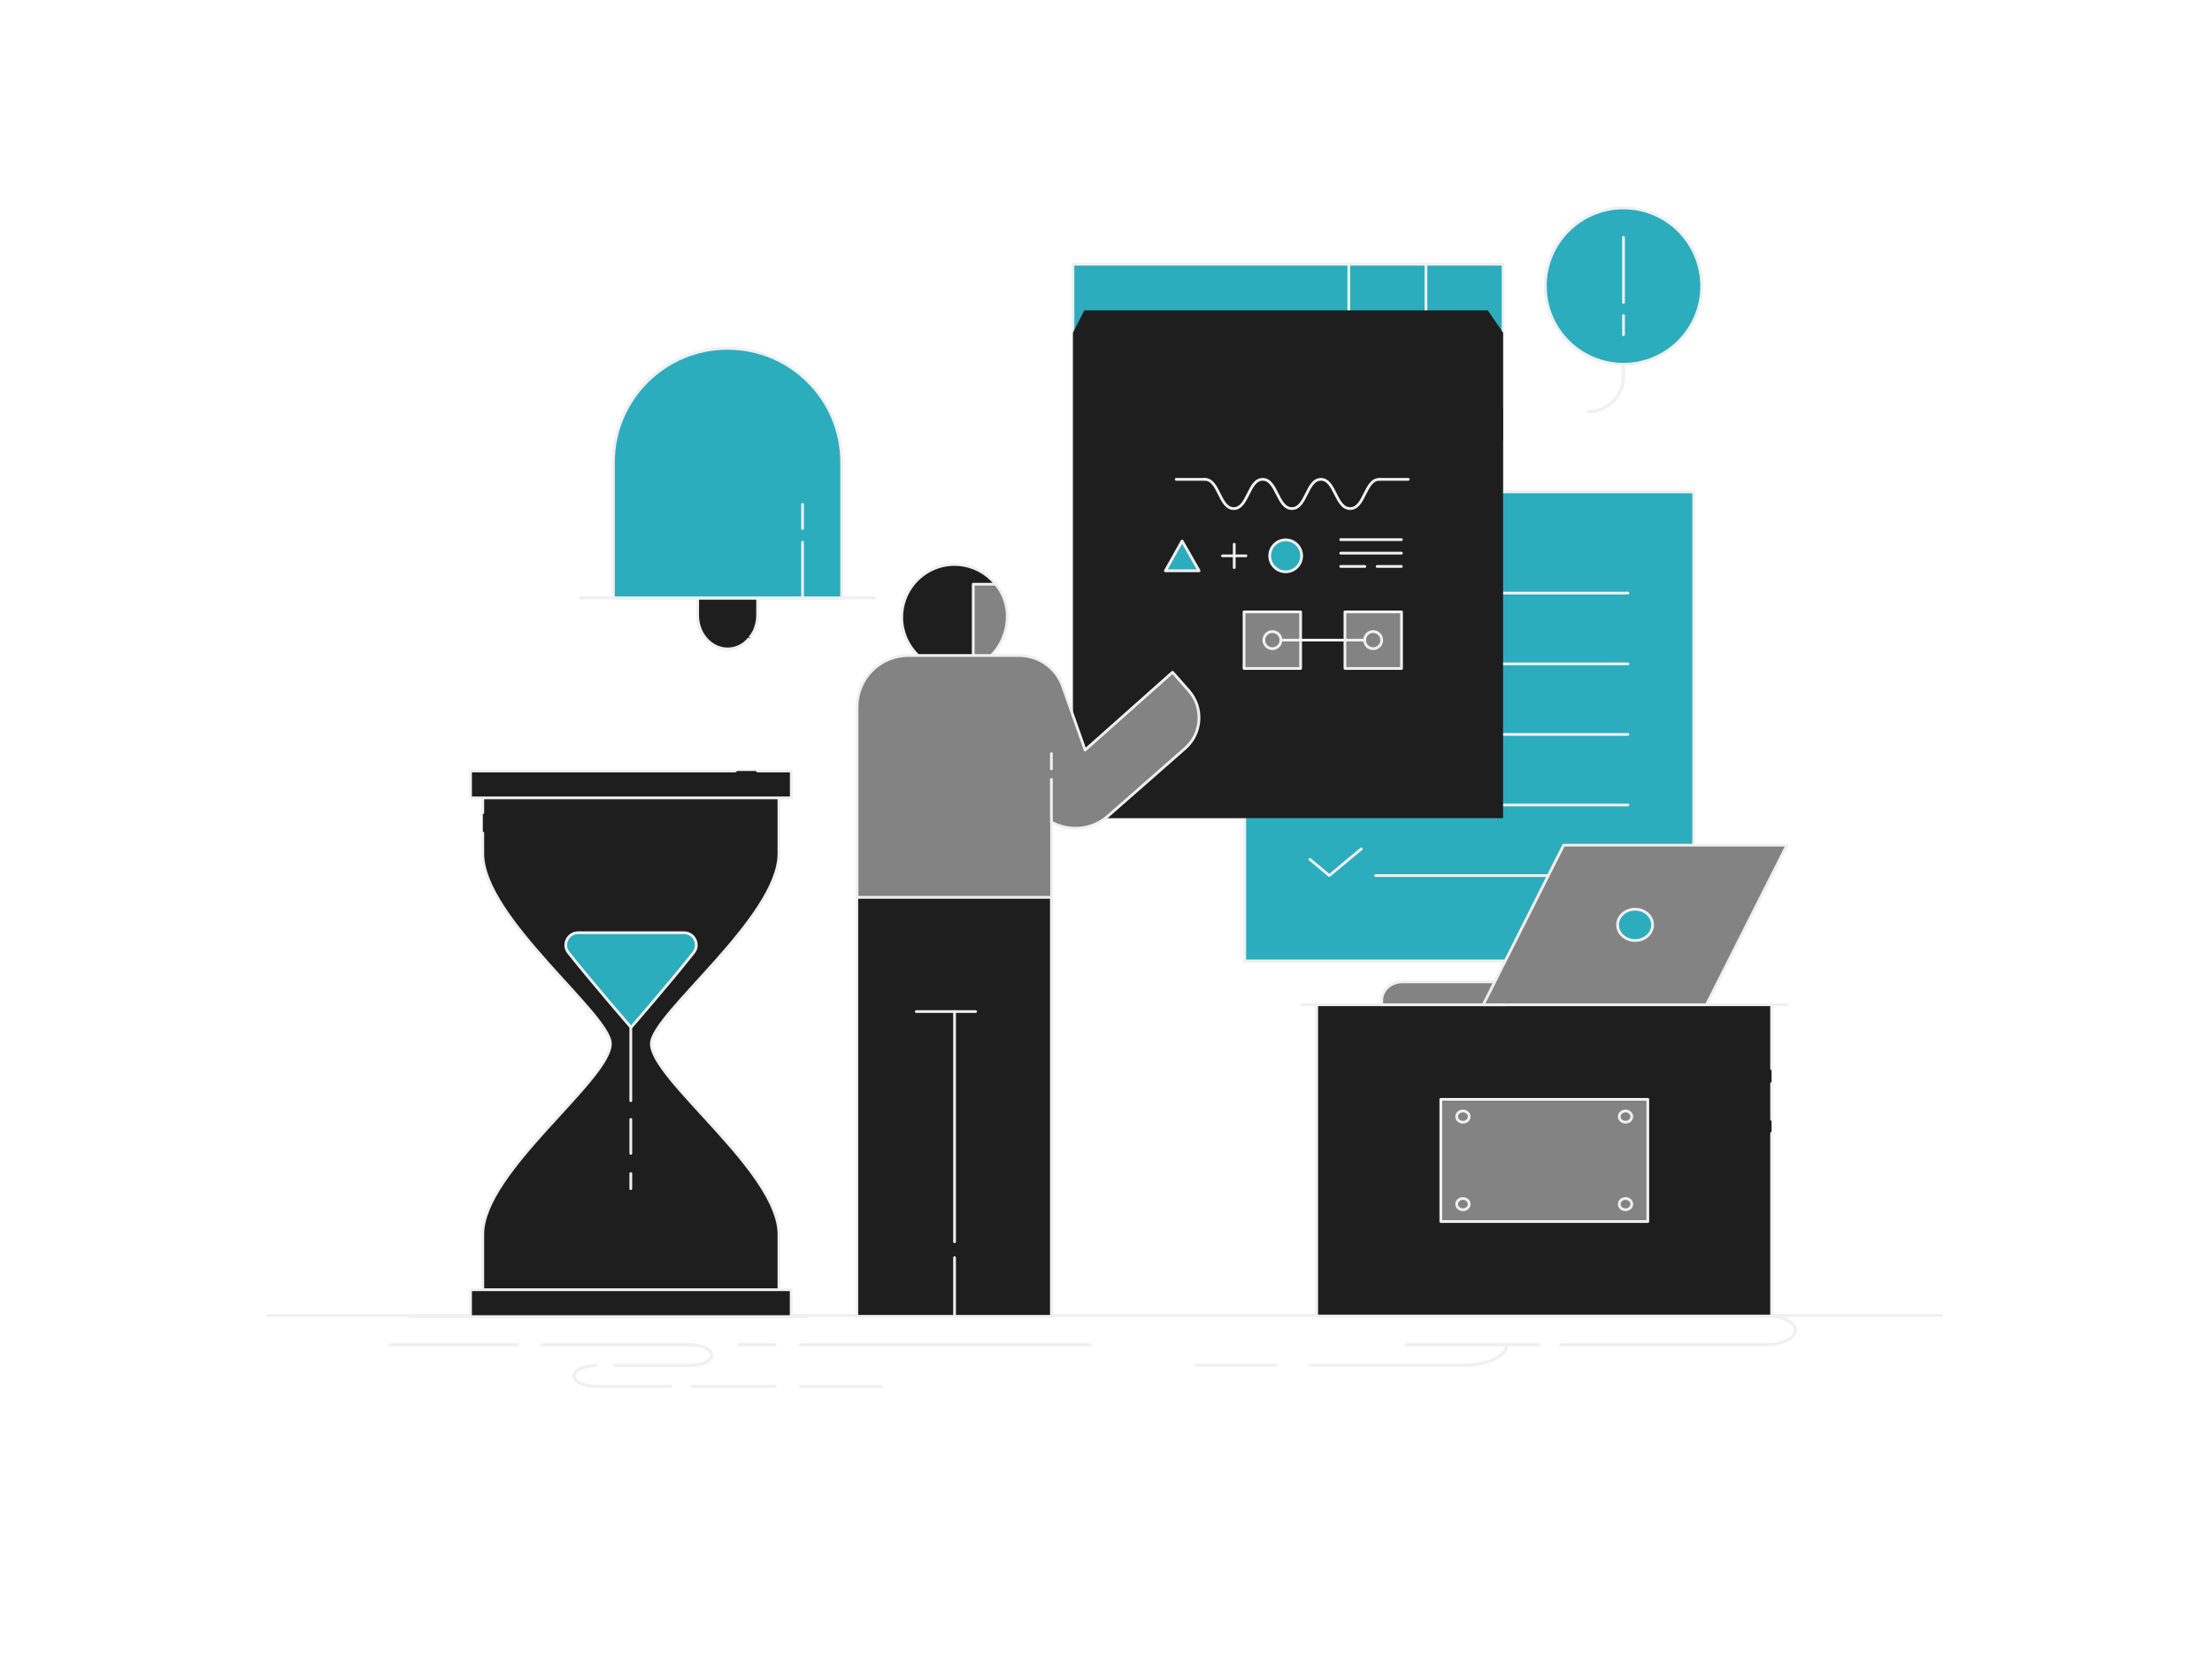
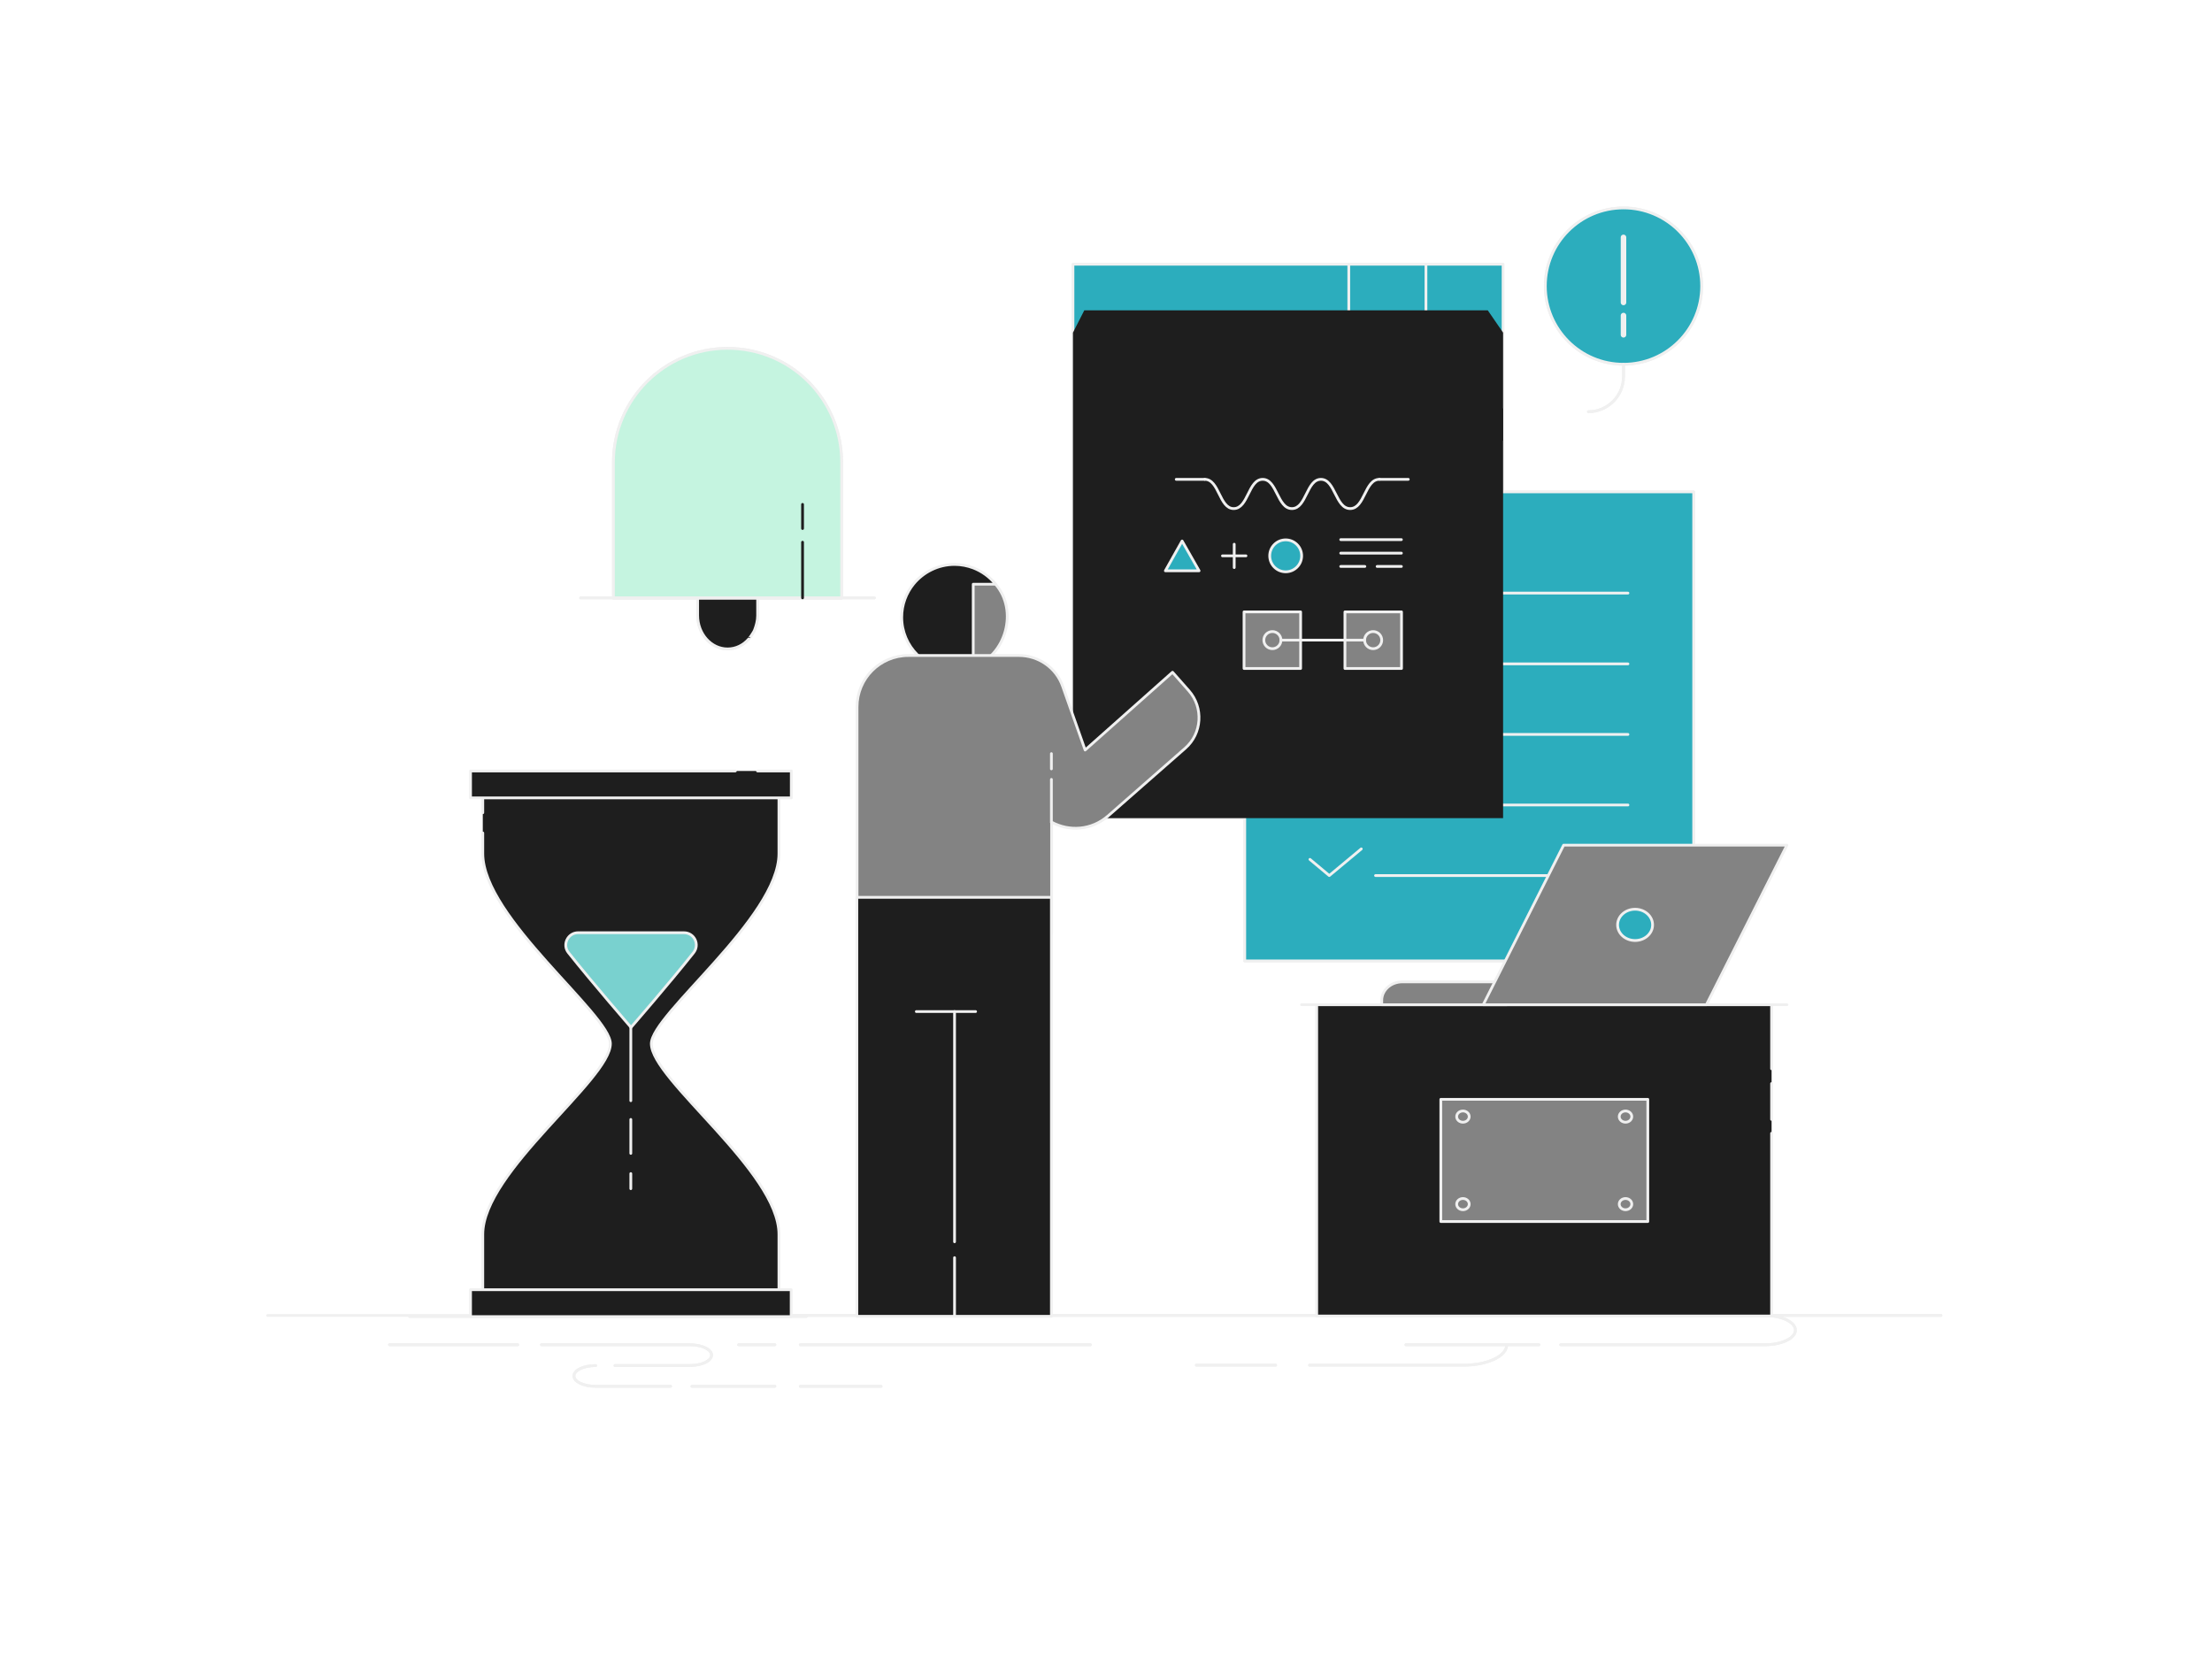
<svg xmlns="http://www.w3.org/2000/svg" height="1200" width="1600" version="1.1">
  <g>
    <path stroke="#f0f0f0" stroke-width="2" stroke-linecap="round" stroke-linejoin="round" opacity="1" fill="none" d="M193.54 951.5H478.09" />
    <path stroke="#f0f0f0" stroke-width="2" stroke-linecap="round" stroke-linejoin="round" opacity="1" fill="none" d="M494.53 951.5H683.76" />
    <path stroke="#f0f0f0" stroke-width="2" stroke-linecap="round" stroke-linejoin="round" opacity="1" fill="none" d="M1128.9 972.71H1276.47C1288.77 972.71 1298.66 968 1298.66 962.13 1298.66 956.26 1288.77 951.55 1276.47 951.55" />
    <path stroke="#f0f0f0" stroke-width="2" stroke-linecap="round" stroke-linejoin="round" opacity="1" fill="none" d="M947.23 987.47H1058.89C1075.94 987.47 1089.86 980.88 1089.86 972.71" />
    <path stroke="#f0f0f0" stroke-width="2" stroke-linecap="round" stroke-linejoin="round" opacity="1" fill="none" d="M865.33 987.47H922.72" />
    <path stroke="#f0f0f0" stroke-width="2" stroke-linecap="round" stroke-linejoin="round" opacity="1" fill="none" d="M1113.16 972.71H1016.93" />
    <path stroke="#f0f0f0" stroke-width="2" stroke-linecap="round" stroke-linejoin="round" opacity="1" fill="none" d="M788.77 972.71H578.86" />
    <path stroke="#f0f0f0" stroke-width="2" stroke-linecap="round" stroke-linejoin="round" opacity="1" fill="none" d="M560.5 972.71H534.27" />
    <path stroke="#f0f0f0" stroke-width="2" stroke-linecap="round" stroke-linejoin="round" opacity="1" fill="none" d="M374.5 972.71H281.7" />
    <path stroke="#f0f0f0" stroke-width="2" stroke-linecap="round" stroke-linejoin="round" opacity="1" fill="none" d="M391.64 972.71H498.97C507.74 972.71 514.7 976.07 514.7 980.21 514.7 984.39 507.64 987.71 498.97 987.71H444.8" />
    <path stroke="#f0f0f0" stroke-width="2" stroke-linecap="round" stroke-linejoin="round" opacity="1" fill="none" d="M485.05 1002.76H430.88C422.11 1002.76 415.15 999.39 415.15 995.26 415.15 991.08 422.21 987.76 430.88 987.76" />
    <path stroke="#f0f0f0" stroke-width="2" stroke-linecap="round" stroke-linejoin="round" opacity="1" fill="none" d="M500.48 1002.76H560.5" />
    <path stroke="#f0f0f0" stroke-width="2" stroke-linecap="round" stroke-linejoin="round" opacity="1" fill="none" d="M578.86 1002.76H637.36" />
    <path stroke="#f0f0f0" stroke-width="2" stroke-linecap="round" stroke-linejoin="round" opacity="1" fill="none" d="M700.5 951.5H1403.97" />
  </g>
  <g>
    <path fill="#1e1e1e" stroke="#f0f0f0" stroke-width="2" stroke-linecap="round" stroke-linejoin="round" opacity="1" d="M545.84 455.6C547.01 452.48 548.02 448.98 548.02 445.24V428.18H504.63V445.16C504.63 458.56 514.37 469.39 526.29 469.39 532.37 469.39 537.82 466.58 541.64 462.14 541.71 462.22 545.22 457.39 545.84 455.6Z" />
-     <path fill="#2cadbd" stroke="#f0f0f0" stroke-width="2" stroke-linecap="round" stroke-linejoin="round" opacity="1" d="M526.21 251.97C480.64 251.97 443.71 288.97 443.71 334.46V432.7H608.79V334.46C608.79 288.74 571.94 251.97 526.21 251.97Z" />
+     <path fill="#1e1e1e" stroke="#f0f0f0" stroke-width="2" stroke-linecap="round" stroke-linejoin="round" opacity="1" d="M526.21 251.97C480.64 251.97 443.71 288.97 443.71 334.46V432.7H608.79V334.46C608.79 288.74 571.94 251.97 526.21 251.97Z" />
    <path stroke="#f0f0f0" stroke-width="2" stroke-linecap="round" stroke-linejoin="round" opacity="1" fill="none" d="M419.96 432.46H632.54" />
    <path stroke="#f0f0f0" stroke-width="2" stroke-linecap="round" stroke-linejoin="round" opacity="1" fill="none" d="M580.51 432.46V392.19" />
    <path stroke="#f0f0f0" stroke-width="2" stroke-linecap="round" stroke-linejoin="round" opacity="1" fill="none" d="M580.51 382.29V364.84" />
  </g>
  <g>
    <path fill="#2cadbd" stroke="#f0f0f0" stroke-width="2" stroke-linecap="round" stroke-linejoin="round" opacity="1" d="M1174.32 263.47C1143.09 263.47 1117.78 238.16 1117.78 206.93 1117.78 175.71 1143.09 150.4 1174.32 150.4 1205.55 150.4 1230.86 175.71 1230.86 206.93 1230.86 238.16 1205.55 263.47 1174.32 263.47Z" />
    <path stroke="#f0f0f0" stroke-width="2" stroke-linecap="round" stroke-linejoin="round" opacity="1" fill="none" d="M1174.32 263.47V272.39C1174.32 286.41 1162.94 297.8 1148.92 297.8" />
    <path stroke="#f0f0f0" stroke-width="2" stroke-linecap="round" stroke-linejoin="round" opacity="1" fill="none" d="M1174.32 242.17V228.24" />
    <path stroke="#f0f0f0" stroke-width="2" stroke-linecap="round" stroke-linejoin="round" opacity="1" fill="none" d="M1174.32 218.77V171.7" />
  </g>
  <g>
    <path fill="#2cadbd" opacity="1" stroke-width="2" stroke="none" d="M900.36 405.45V355.79H1225.08V695.07H900.36V452.38" />
    <path stroke="#f0f0f0" stroke-width="2" stroke-linecap="round" stroke-linejoin="round" opacity="1" fill="none" d="M900.36 405.45V355.79H1225.08V695.07H900.36V452.38" />
    <path stroke="#f0f0f0" stroke-width="2" stroke-linecap="round" stroke-linejoin="round" opacity="1" fill="none" d="M900.36 418.19V440.12" />
    <path stroke="#f0f0f0" stroke-width="2" stroke-linecap="round" stroke-linejoin="round" opacity="1" fill="none" d="M947.51 417.39L961.51 429 984.65 409.81" />
    <path stroke="#f0f0f0" stroke-width="2" stroke-linecap="round" stroke-linejoin="round" opacity="1" fill="none" d="M994.96 429H1177.54" />
    <path stroke="#f0f0f0" stroke-width="2" stroke-linecap="round" stroke-linejoin="round" opacity="1" fill="none" d="M947.51 468.58L961.51 480.2 984.65 460.84" />
    <path stroke="#f0f0f0" stroke-width="2" stroke-linecap="round" stroke-linejoin="round" opacity="1" fill="none" d="M994.96 480.2H1177.54" />
    <path stroke="#f0f0f0" stroke-width="2" stroke-linecap="round" stroke-linejoin="round" opacity="1" fill="none" d="M947.51 519.62L961.51 531.23 984.65 511.88" />
    <path stroke="#f0f0f0" stroke-width="2" stroke-linecap="round" stroke-linejoin="round" opacity="1" fill="none" d="M1078.86 531.23H1177.54" />
    <path stroke="#f0f0f0" stroke-width="2" stroke-linecap="round" stroke-linejoin="round" opacity="1" fill="none" d="M994.96 531.23H1061.36" />
    <path stroke="#f0f0f0" stroke-width="2" stroke-linecap="round" stroke-linejoin="round" opacity="1" fill="none" d="M947.51 570.66L961.51 582.27 984.65 562.84" />
    <path stroke="#f0f0f0" stroke-width="2" stroke-linecap="round" stroke-linejoin="round" opacity="1" fill="none" d="M994.96 582.27H1177.54" />
    <path stroke="#f0f0f0" stroke-width="2" stroke-linecap="round" stroke-linejoin="round" opacity="1" fill="none" d="M947.51 621.62L961.51 633.31 984.65 614.04" />
    <path stroke="#f0f0f0" stroke-width="2" stroke-linecap="round" stroke-linejoin="round" opacity="1" fill="none" d="M1144.48 633.31H1177.54" />
    <path stroke="#f0f0f0" stroke-width="2" stroke-linecap="round" stroke-linejoin="round" opacity="1" fill="none" d="M994.96 633.31H1127.76" />
  </g>
  <g>
    <path fill="#1e1e1e" opacity="1" stroke-width="2" stroke="none" d="M1087.23 319.75V591.77H776.1V240.6L784.29 224.49H1076.16L1087.23 240.6V294.42" />
    <path stroke="#f0f0f0" stroke-width="2" stroke-linecap="round" stroke-linejoin="round" opacity="1" fill="none" d="M1087.23 319.75V591.77H776.1V240.6L784.29 224.49H1076.16L1087.23 240.6V294.42" />
    <path fill="#2cadbd" stroke="#f0f0f0" stroke-width="2" stroke-linecap="round" stroke-linejoin="round" opacity="1" d="M1059.33 191.11H1031.43 776.1V240.6H1031.43 1059.33 1087.23V191.11H1059.33Z" />
    <path stroke="#f0f0f0" stroke-width="2" stroke-linecap="round" stroke-linejoin="round" opacity="1" fill="none" d="M975.62 240.6V191.11" />
    <path stroke="#f0f0f0" stroke-width="2" stroke-linecap="round" stroke-linejoin="round" opacity="1" fill="none" d="M1031.43 191.11V240.6" />
  </g>
  <g>
    <path stroke="#f0f0f0" stroke-width="2" stroke-linecap="round" stroke-linejoin="round" opacity="1" fill="none" d="M494.53 951.5H683.76" />
    <path stroke="#f0f0f0" stroke-width="2" stroke-linecap="round" stroke-linejoin="round" opacity="1" fill="none" d="M1128.9 972.71H1276.47C1288.77 972.71 1298.66 968 1298.66 962.13 1298.66 956.26 1288.77 951.55 1276.47 951.55" />
    <path stroke="#f0f0f0" stroke-width="2" stroke-linecap="round" stroke-linejoin="round" opacity="1" fill="none" d="M947.23 987.47H1058.89C1075.94 987.47 1089.86 980.88 1089.86 972.71" />
    <path stroke="#f0f0f0" stroke-width="2" stroke-linecap="round" stroke-linejoin="round" opacity="1" fill="none" d="M865.33 987.47H922.72" />
    <path stroke="#f0f0f0" stroke-width="2" stroke-linecap="round" stroke-linejoin="round" opacity="1" fill="none" d="M1113.16 972.71H1016.93" />
    <path stroke="#f0f0f0" stroke-width="2" stroke-linecap="round" stroke-linejoin="round" opacity="1" fill="none" d="M788.77 972.71H578.86" />
    <path stroke="#f0f0f0" stroke-width="2" stroke-linecap="round" stroke-linejoin="round" opacity="1" fill="none" d="M560.5 972.71H534.27" />
    <path stroke="#f0f0f0" stroke-width="2" stroke-linecap="round" stroke-linejoin="round" opacity="1" fill="none" d="M374.5 972.71H281.7" />
    <path stroke="#f0f0f0" stroke-width="2" stroke-linecap="round" stroke-linejoin="round" opacity="1" fill="none" d="M391.64 972.71H498.97C507.74 972.71 514.7 976.07 514.7 980.21 514.7 984.39 507.64 987.71 498.97 987.71H444.8" />
    <path stroke="#f0f0f0" stroke-width="2" stroke-linecap="round" stroke-linejoin="round" opacity="1" fill="none" d="M485.05 1002.76H430.88C422.11 1002.76 415.15 999.39 415.15 995.26 415.15 991.08 422.21 987.76 430.88 987.76" />
    <path stroke="#f0f0f0" stroke-width="2" stroke-linecap="round" stroke-linejoin="round" opacity="1" fill="none" d="M500.48 1002.76H560.5" />
    <path stroke="#f0f0f0" stroke-width="2" stroke-linecap="round" stroke-linejoin="round" opacity="1" fill="none" d="M578.86 1002.76H637.36" />
    <path stroke="#f0f0f0" stroke-width="2" stroke-linecap="round" stroke-linejoin="round" opacity="1" fill="none" d="M700.5 951.5H1403.97" />
  </g>
  <g>
    <path fill="#1e1e1e" stroke="#f0f0f0" stroke-width="2" stroke-linecap="round" stroke-linejoin="round" opacity="1" d="M545.84 455.6C547.01 452.48 548.02 448.98 548.02 445.24V428.18H504.63V445.16C504.63 458.56 514.37 469.39 526.29 469.39 532.37 469.39 537.82 466.58 541.64 462.14 541.71 462.22 545.22 457.39 545.84 455.6Z" />
-     <path fill="#2cadbd" stroke="#f0f0f0" stroke-width="2" stroke-linecap="round" stroke-linejoin="round" opacity="1" d="M526.21 251.97C480.64 251.97 443.71 288.97 443.71 334.46V432.7H608.79V334.46C608.79 288.74 571.94 251.97 526.21 251.97Z" />
+     <path fill="#c5f4e0" stroke="#f0f0f0" stroke-width="2" stroke-linecap="round" stroke-linejoin="round" opacity="1" d="M526.21 251.97C480.64 251.97 443.71 288.97 443.71 334.46V432.7H608.79V334.46C608.79 288.74 571.94 251.97 526.21 251.97Z" />
    <path stroke="#f0f0f0" stroke-width="2" stroke-linecap="round" stroke-linejoin="round" opacity="1" fill="none" d="M419.96 432.46H632.54" />
-     <path stroke="#f0f0f0" stroke-width="2" stroke-linecap="round" stroke-linejoin="round" opacity="1" fill="none" d="M580.51 432.46V392.19" />
-     <path stroke="#f0f0f0" stroke-width="2" stroke-linecap="round" stroke-linejoin="round" opacity="1" fill="none" d="M580.51 382.29V364.84" />
+     <path stroke="#1e1e1e" stroke-width="2" stroke-linecap="round" stroke-linejoin="round" opacity="1" fill="none" d="M580.51 432.46V392.19" />
+     <path stroke="#1e1e1e" stroke-width="2" stroke-linecap="round" stroke-linejoin="round" opacity="1" fill="none" d="M580.51 382.29V364.84" />
  </g>
  <g>
    <path fill="#2cadbd" stroke="#f0f0f0" stroke-width="2" stroke-linecap="round" stroke-linejoin="round" opacity="1" d="M1174.32 263.47C1143.09 263.47 1117.78 238.16 1117.78 206.93 1117.78 175.71 1143.09 150.4 1174.32 150.4 1205.55 150.4 1230.86 175.71 1230.86 206.93 1230.86 238.16 1205.55 263.47 1174.32 263.47Z" />
    <path stroke="#f0f0f0" stroke-width="2" stroke-linecap="round" stroke-linejoin="round" opacity="1" fill="none" d="M1174.32 263.47V272.39C1174.32 286.41 1162.94 297.8 1148.92 297.8" />
-     <path stroke="#f0f0f0" stroke-width="2" stroke-linecap="round" stroke-linejoin="round" opacity="1" fill="none" d="M1174.32 242.17V228.24" />
-     <path stroke="#f0f0f0" stroke-width="2" stroke-linecap="round" stroke-linejoin="round" opacity="1" fill="none" d="M1174.32 218.77V171.7" />
+     <path stroke="#f0f0f0" stroke-width="4" stroke-linecap="round" stroke-linejoin="round" opacity="1" fill="none" d="M1174.32 242.17V228.24" />
+     <path stroke="#f0f0f0" stroke-width="4" stroke-linecap="round" stroke-linejoin="round" opacity="1" fill="none" d="M1174.32 218.77V171.7" />
  </g>
  <g>
    <path fill="#2cadbd" opacity="1" stroke-width="2" stroke="none" d="M900.36 405.45V355.79H1225.08V695.07H900.36V452.38" />
    <path stroke="#f0f0f0" stroke-width="2" stroke-linecap="round" stroke-linejoin="round" opacity="1" fill="none" d="M900.36 405.45V355.79H1225.08V695.07H900.36V452.38" />
    <path stroke="#f0f0f0" stroke-width="2" stroke-linecap="round" stroke-linejoin="round" opacity="1" fill="none" d="M900.36 418.19V440.12" />
    <path stroke="#f0f0f0" stroke-width="2" stroke-linecap="round" stroke-linejoin="round" opacity="1" fill="none" d="M947.51 417.39L961.51 429 984.65 409.81" />
    <path stroke="#f0f0f0" stroke-width="2" stroke-linecap="round" stroke-linejoin="round" opacity="1" fill="none" d="M994.96 429H1177.54" />
    <path stroke="#f0f0f0" stroke-width="2" stroke-linecap="round" stroke-linejoin="round" opacity="1" fill="none" d="M947.51 468.58L961.51 480.2 984.65 460.84" />
    <path stroke="#f0f0f0" stroke-width="2" stroke-linecap="round" stroke-linejoin="round" opacity="1" fill="none" d="M994.96 480.2H1177.54" />
    <path stroke="#f0f0f0" stroke-width="2" stroke-linecap="round" stroke-linejoin="round" opacity="1" fill="none" d="M947.51 519.62L961.51 531.23 984.65 511.88" />
    <path stroke="#f0f0f0" stroke-width="2" stroke-linecap="round" stroke-linejoin="round" opacity="1" fill="none" d="M1078.86 531.23H1177.54" />
    <path stroke="#f0f0f0" stroke-width="2" stroke-linecap="round" stroke-linejoin="round" opacity="1" fill="none" d="M994.96 531.23H1061.36" />
    <path stroke="#f0f0f0" stroke-width="2" stroke-linecap="round" stroke-linejoin="round" opacity="1" fill="none" d="M947.51 570.66L961.51 582.27 984.65 562.84" />
    <path stroke="#f0f0f0" stroke-width="2" stroke-linecap="round" stroke-linejoin="round" opacity="1" fill="none" d="M994.96 582.27H1177.54" />
    <path stroke="#f0f0f0" stroke-width="2" stroke-linecap="round" stroke-linejoin="round" opacity="1" fill="none" d="M947.51 621.62L961.51 633.31 984.65 614.04" />
    <path stroke="#f0f0f0" stroke-width="2" stroke-linecap="round" stroke-linejoin="round" opacity="1" fill="none" d="M1144.48 633.31H1177.54" />
    <path stroke="#f0f0f0" stroke-width="2" stroke-linecap="round" stroke-linejoin="round" opacity="1" fill="none" d="M994.96 633.31H1127.76" />
  </g>
  <g>
    <path fill="#1e1e1e" opacity="1" stroke-width="2" stroke="none" d="M1087.23 319.75V591.77H776.1V240.6L784.29 224.49H1076.16L1087.23 240.6V294.42" />
    <path fill="#1e1e1e" opacity="1" stroke-width="2" stroke="none" d="M349.21 587.87V573.09H563.43V617.43C563.43 663.82 471.14 733.77 471.14 754.95 471.14 780.9 563.43 847.24 563.43 892.81V937.14H349.21V892.81C349.21 847.4 441.5 780.98 441.5 754.95 441.5 733.77 349.21 663.82 349.21 617.43V602.49" />
    <path stroke="#f0f0f0" stroke-width="2" stroke-linecap="round" stroke-linejoin="round" opacity="1" fill="none" d="M349.21 587.87V573.09H563.43V617.43C563.43 663.82 471.14 733.77 471.14 754.95 471.14 780.9 563.43 847.24 563.43 892.81V937.14H349.21V892.81C349.21 847.4 441.5 780.98 441.5 754.95 441.5 733.77 349.21 663.82 349.21 617.43V602.49" />
    <path stroke="#f0f0f0" stroke-width="2" stroke-linecap="round" stroke-linejoin="round" opacity="1" fill="none" d="M296.18 952.33H583.21" />
    <path fill="#1e1e1e" opacity="1" stroke-width="2" stroke="none" d="M547.91 557.66H572.37V577.12H340.35V557.66H531.9" />
    <path stroke="#f0f0f0" stroke-width="2" stroke-linecap="round" stroke-linejoin="round" opacity="1" fill="none" d="M547.91 557.66H572.37V577.12H340.35V557.66H531.9" />
    <path fill="#1e1e1e" stroke="#f0f0f0" stroke-width="2" stroke-linecap="round" stroke-linejoin="round" opacity="1" d="M572.29 932.87H340.35V952.33H572.29V932.87Z" />
-     <path fill="#2cadbd" stroke="#f0f0f0" stroke-width="2" stroke-linecap="round" stroke-linejoin="round" opacity="1" d="M418.18 674.66C410.71 674.66 406.52 683.36 411.2 689.11 428.61 711.03 456.44 743.13 456.44 743.13 456.44 743.13 484.28 711.11 501.68 689.11 506.36 683.19 502.18 674.66 494.7 674.66H418.18Z" />
+     <path fill="#79d1cf" stroke="#f0f0f0" stroke-width="2" stroke-linecap="round" stroke-linejoin="round" opacity="1" d="M418.18 674.66C410.71 674.66 406.52 683.36 411.2 689.11 428.61 711.03 456.44 743.13 456.44 743.13 456.44 743.13 484.28 711.11 501.68 689.11 506.36 683.19 502.18 674.66 494.7 674.66H418.18Z" />
    <path stroke="#f0f0f0" stroke-width="2" stroke-linecap="round" stroke-linejoin="round" opacity="1" fill="none" d="M456.28 743.13V796.17" />
    <path stroke="#f0f0f0" stroke-width="2" stroke-linecap="round" stroke-linejoin="round" opacity="1" fill="none" d="M456.28 809.72V834.27" />
    <path stroke="#f0f0f0" stroke-width="2" stroke-linecap="round" stroke-linejoin="round" opacity="1" fill="none" d="M456.28 848.88V859.8" />
  </g>
  <g>
    <path fill="#1e1e1e" opacity="1" stroke-width="2" stroke="none" d="M1281.44 819.73V951.9L952.41 951.9V726.74H1281.44V773.08" />
    <path stroke="#f0f0f0" stroke-width="2" stroke-linecap="round" stroke-linejoin="round" opacity="1" fill="none" d="M1281.44 819.73V951.9L952.41 951.9V726.74H1281.44V773.08" />
    <path stroke="#f0f0f0" stroke-width="2" stroke-linecap="round" stroke-linejoin="round" opacity="1" fill="none" d="M941.42 726.74H1292.54" />
    <path stroke="#f0f0f0" stroke-width="2" stroke-linecap="round" stroke-linejoin="round" opacity="1" fill="none" d="M1281.44 783.75V809.7" />
    <path fill="#838383" stroke="#f0f0f0" stroke-width="2" stroke-linecap="round" stroke-linejoin="round" opacity="1" d="M1042.19 795.18L1191.9 795.18V883.57H1042.19V795.18Z" />
    <path fill="#838383" stroke="#f0f0f0" stroke-width="2" stroke-linecap="round" stroke-linejoin="round" opacity="1" d="M1058.18 811.72C1055.68 811.72 1053.65 809.91 1053.65 807.67 1053.65 805.43 1055.68 803.61 1058.18 803.61 1060.69 803.61 1062.72 805.43 1062.72 807.67 1062.72 809.91 1060.69 811.72 1058.18 811.72Z" />
    <path fill="#838383" stroke="#f0f0f0" stroke-width="2" stroke-linecap="round" stroke-linejoin="round" opacity="1" d="M1058.18 875.03C1055.68 875.03 1053.65 873.22 1053.65 870.98 1053.65 868.73 1055.68 866.92 1058.18 866.92 1060.69 866.92 1062.72 868.73 1062.72 870.98 1062.72 873.22 1060.69 875.03 1058.18 875.03Z" />
    <path fill="#838383" stroke="#f0f0f0" stroke-width="2" stroke-linecap="round" stroke-linejoin="round" opacity="1" d="M1175.78 811.72C1173.27 811.72 1171.24 809.91 1171.24 807.67 1171.24 805.43 1173.27 803.61 1175.78 803.61 1178.29 803.61 1180.32 805.43 1180.32 807.67 1180.32 809.91 1178.29 811.72 1175.78 811.72Z" />
    <path fill="#838383" stroke="#f0f0f0" stroke-width="2" stroke-linecap="round" stroke-linejoin="round" opacity="1" d="M1175.78 875.03C1173.27 875.03 1171.24 873.22 1171.24 870.98 1171.24 868.73 1173.27 866.92 1175.78 866.92 1178.29 866.92 1180.32 868.73 1180.32 870.98 1180.32 873.22 1178.29 875.03 1175.78 875.03Z" />
    <path fill="#838383" stroke="#f0f0f0" stroke-width="2" stroke-linecap="round" stroke-linejoin="round" opacity="1" d="M1098.06 710.2H1014.37C1006.13 710.2 999.45 716.17 999.45 723.54V726.74H1089.82L1098.06 710.2Z" />
    <path fill="#838383" stroke="#f0f0f0" stroke-width="2" stroke-linecap="round" stroke-linejoin="round" opacity="1" d="M1292.54 611.33H1131.01L1072.87 726.74H1234.28L1292.54 611.33Z" />
    <path fill="#2cadbd" stroke="#f0f0f0" stroke-width="2" stroke-linecap="round" stroke-linejoin="round" opacity="1" d="M1182.71 680.3C1175.72 680.3 1170.05 675.23 1170.05 668.99 1170.05 662.74 1175.72 657.67 1182.71 657.67 1189.69 657.67 1195.36 662.74 1195.36 668.99 1195.36 675.23 1189.69 680.3 1182.71 680.3Z" />
  </g>
  <g>
    <path stroke="#f0f0f0" stroke-width="2" stroke-linecap="round" stroke-linejoin="round" opacity="1" fill="none" d="M871.4 346.72C881.93 346.72 881.93 367.87 892.37 367.87 902.9 367.87 902.9 346.72 913.34 346.72 923.78 346.72 923.87 367.87 934.49 367.87 945.02 367.87 945.02 346.72 955.46 346.72 965.9 346.72 965.99 367.87 976.61 367.87 987.24 367.87 987.15 346.72 997.77 346.72" />
    <path stroke="#f0f0f0" stroke-width="2" stroke-linecap="round" stroke-linejoin="round" opacity="1" fill="none" d="M850.8 346.72H871.4" />
    <path stroke="#f0f0f0" stroke-width="2" stroke-linecap="round" stroke-linejoin="round" opacity="1" fill="none" d="M997.86 346.72H1018.65" />
    <path fill="#2cadbd" stroke="#f0f0f0" stroke-width="2" stroke-linecap="round" stroke-linejoin="round" opacity="1" d="M842.95 412.86L855.05 391.33 867.33 412.86H842.95Z" />
    <path fill="#2cadbd" stroke="#f0f0f0" stroke-width="2" stroke-linecap="round" stroke-linejoin="round" opacity="1" d="M929.97 413.6C936.34 413.6 941.51 408.42 941.51 402.05 941.51 395.67 936.34 390.5 929.97 390.5 923.59 390.5 918.42 395.67 918.42 402.05 918.42 408.42 923.59 413.6 929.97 413.6Z" />
    <path stroke="#f0f0f0" stroke-width="2" stroke-linecap="round" stroke-linejoin="round" opacity="1" fill="none" d="M892.74 393.64V410.55" />
    <path stroke="#f0f0f0" stroke-width="2" stroke-linecap="round" stroke-linejoin="round" opacity="1" fill="none" d="M901.24 402.05H884.24" />
    <path stroke="#f0f0f0" stroke-width="2" stroke-linecap="round" stroke-linejoin="round" opacity="1" fill="none" d="M969.78 390.32H1013.66" />
    <path stroke="#f0f0f0" stroke-width="2" stroke-linecap="round" stroke-linejoin="round" opacity="1" fill="none" d="M969.78 400.11H1013.66" />
    <path stroke="#f0f0f0" stroke-width="2" stroke-linecap="round" stroke-linejoin="round" opacity="1" fill="none" d="M969.78 409.72H987.24" />
    <path stroke="#f0f0f0" stroke-width="2" stroke-linecap="round" stroke-linejoin="round" opacity="1" fill="none" d="M996.11 409.72H1013.66" />
    <path fill="#838383" stroke="#f0f0f0" stroke-width="2" stroke-linecap="round" stroke-linejoin="round" opacity="1" d="M940.77 442.6H899.85V483.52H940.77V442.6Z" />
    <path fill="#838383" stroke="#f0f0f0" stroke-width="2" stroke-linecap="round" stroke-linejoin="round" opacity="1" d="M1013.75 442.6H972.83V483.52H1013.75V442.6Z" />
    <path fill="#838383" stroke="#f0f0f0" stroke-width="2" stroke-linecap="round" stroke-linejoin="round" opacity="1" d="M920.36 469.21C923.78 469.21 926.55 466.43 926.55 463.02 926.55 459.6 923.78 456.83 920.36 456.83 916.94 456.83 914.17 459.6 914.17 463.02 914.17 466.43 916.94 469.21 920.36 469.21Z" />
    <path fill="#838383" stroke="#f0f0f0" stroke-width="2" stroke-linecap="round" stroke-linejoin="round" opacity="1" d="M993.24 469.21C996.66 469.21 999.43 466.43 999.43 463.02 999.43 459.6 996.66 456.83 993.24 456.83 989.82 456.83 987.05 459.6 987.05 463.02 987.05 466.43 989.82 469.21 993.24 469.21Z" />
    <path fill="#ff0000" stroke="#f0f0f0" stroke-width="2" stroke-linecap="round" stroke-linejoin="round" opacity="1" d="M926.55 463.02H987.05" />
  </g>
  <g>
    <path fill="#838383" stroke="#f0f0f0" stroke-width="2" stroke-linecap="round" stroke-linejoin="round" opacity="1" d="M720.12 422.57C714.06 414.5 704.28 415.12 694.49 413.88 681.6 412.48 673.68 416.67 665.75 427.23 641.52 457.06 667.77 496.05 703.97 482.22 727.58 474.3 736.74 441.68 720.12 422.57Z" />
    <path fill="#1e1e1e" stroke="#f0f0f0" stroke-width="2" stroke-linecap="round" stroke-linejoin="round" opacity="1" d="M703.97 410.77C699.77 409.22 695.27 408.28 690.45 408.28 678.49 408.28 667.77 413.88 660.78 422.42 655.5 428.94 652.24 437.33 652.24 446.5 652.24 467.62 669.33 484.71 690.45 484.71 695.27 484.71 699.77 483.78 703.97 482.22V422.57H720.12C715.93 417.29 710.34 413.25 703.97 410.77Z" />
    <path fill="#838383" stroke="#f0f0f0" stroke-width="2" stroke-linecap="round" stroke-linejoin="round" opacity="1" d="M848.12 486.26L784.9 542.49 768.74 496.67C764.08 483 751.19 474.15 737.05 474.15H716.39 664.36 657.06C636.4 474.15 619.93 490.92 619.93 511.27V674.99H760.66V594.69C773.25 601.52 789.4 600.74 801.52 590.18L857.28 541.25C869.55 530.53 870.64 511.74 859.92 499.62L848.12 486.26Z" />
    <path stroke="#f0f0f0" stroke-width="2" stroke-linecap="round" stroke-linejoin="round" opacity="1" fill="none" d="M760.51 594.84V563.77" />
    <path stroke="#f0f0f0" stroke-width="2" stroke-linecap="round" stroke-linejoin="round" opacity="1" fill="none" d="M760.51 556.16V545.13" />
    <path fill="#1e1e1e" stroke="#f0f0f0" stroke-width="2" stroke-linecap="round" stroke-linejoin="round" opacity="1" d="M690.14 649.05H673.21 619.78V952.11H673.21 690.14 760.51V649.05H690.14Z" />
    <path stroke="#f0f0f0" stroke-width="2" stroke-linecap="round" stroke-linejoin="round" opacity="1" fill="none" d="M690.45 898.21V731.69" />
    <path stroke="#f0f0f0" stroke-width="2" stroke-linecap="round" stroke-linejoin="round" opacity="1" fill="none" d="M690.45 952.11V909.7" />
    <path stroke="#f0f0f0" stroke-width="2" stroke-linecap="round" stroke-linejoin="round" opacity="1" fill="none" d="M662.8 731.69H705.68" />
  </g>
</svg>
